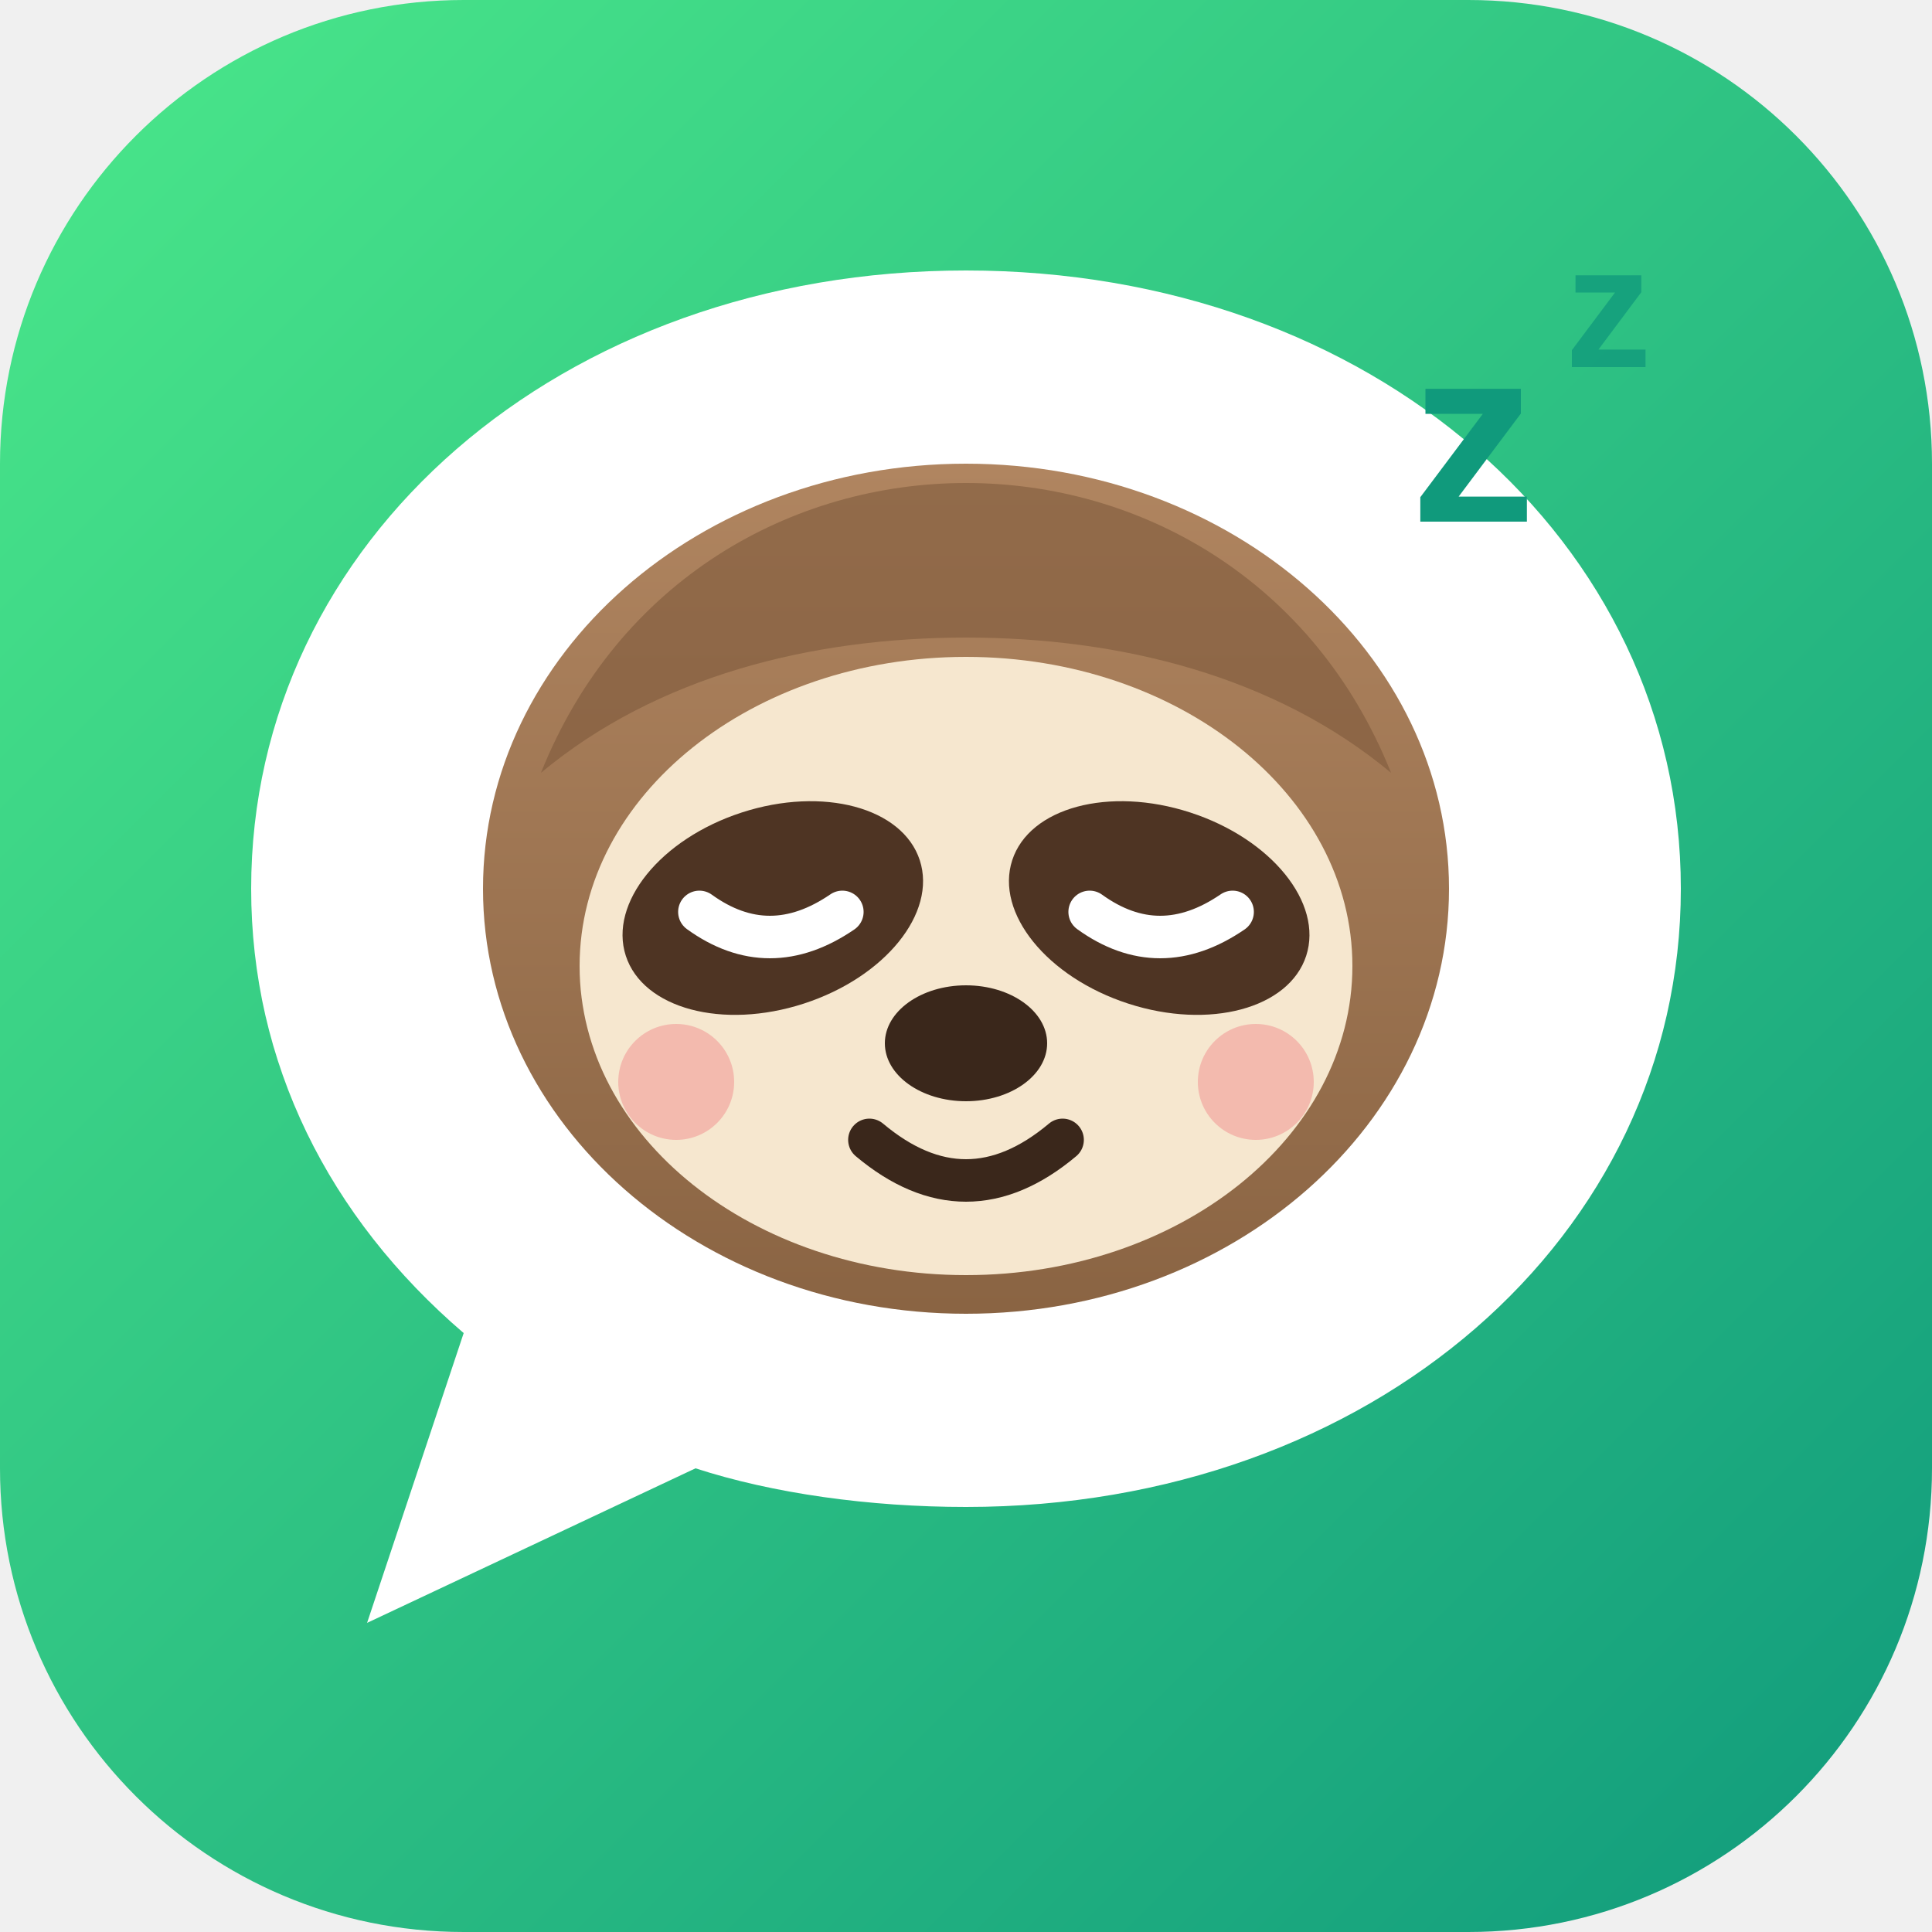
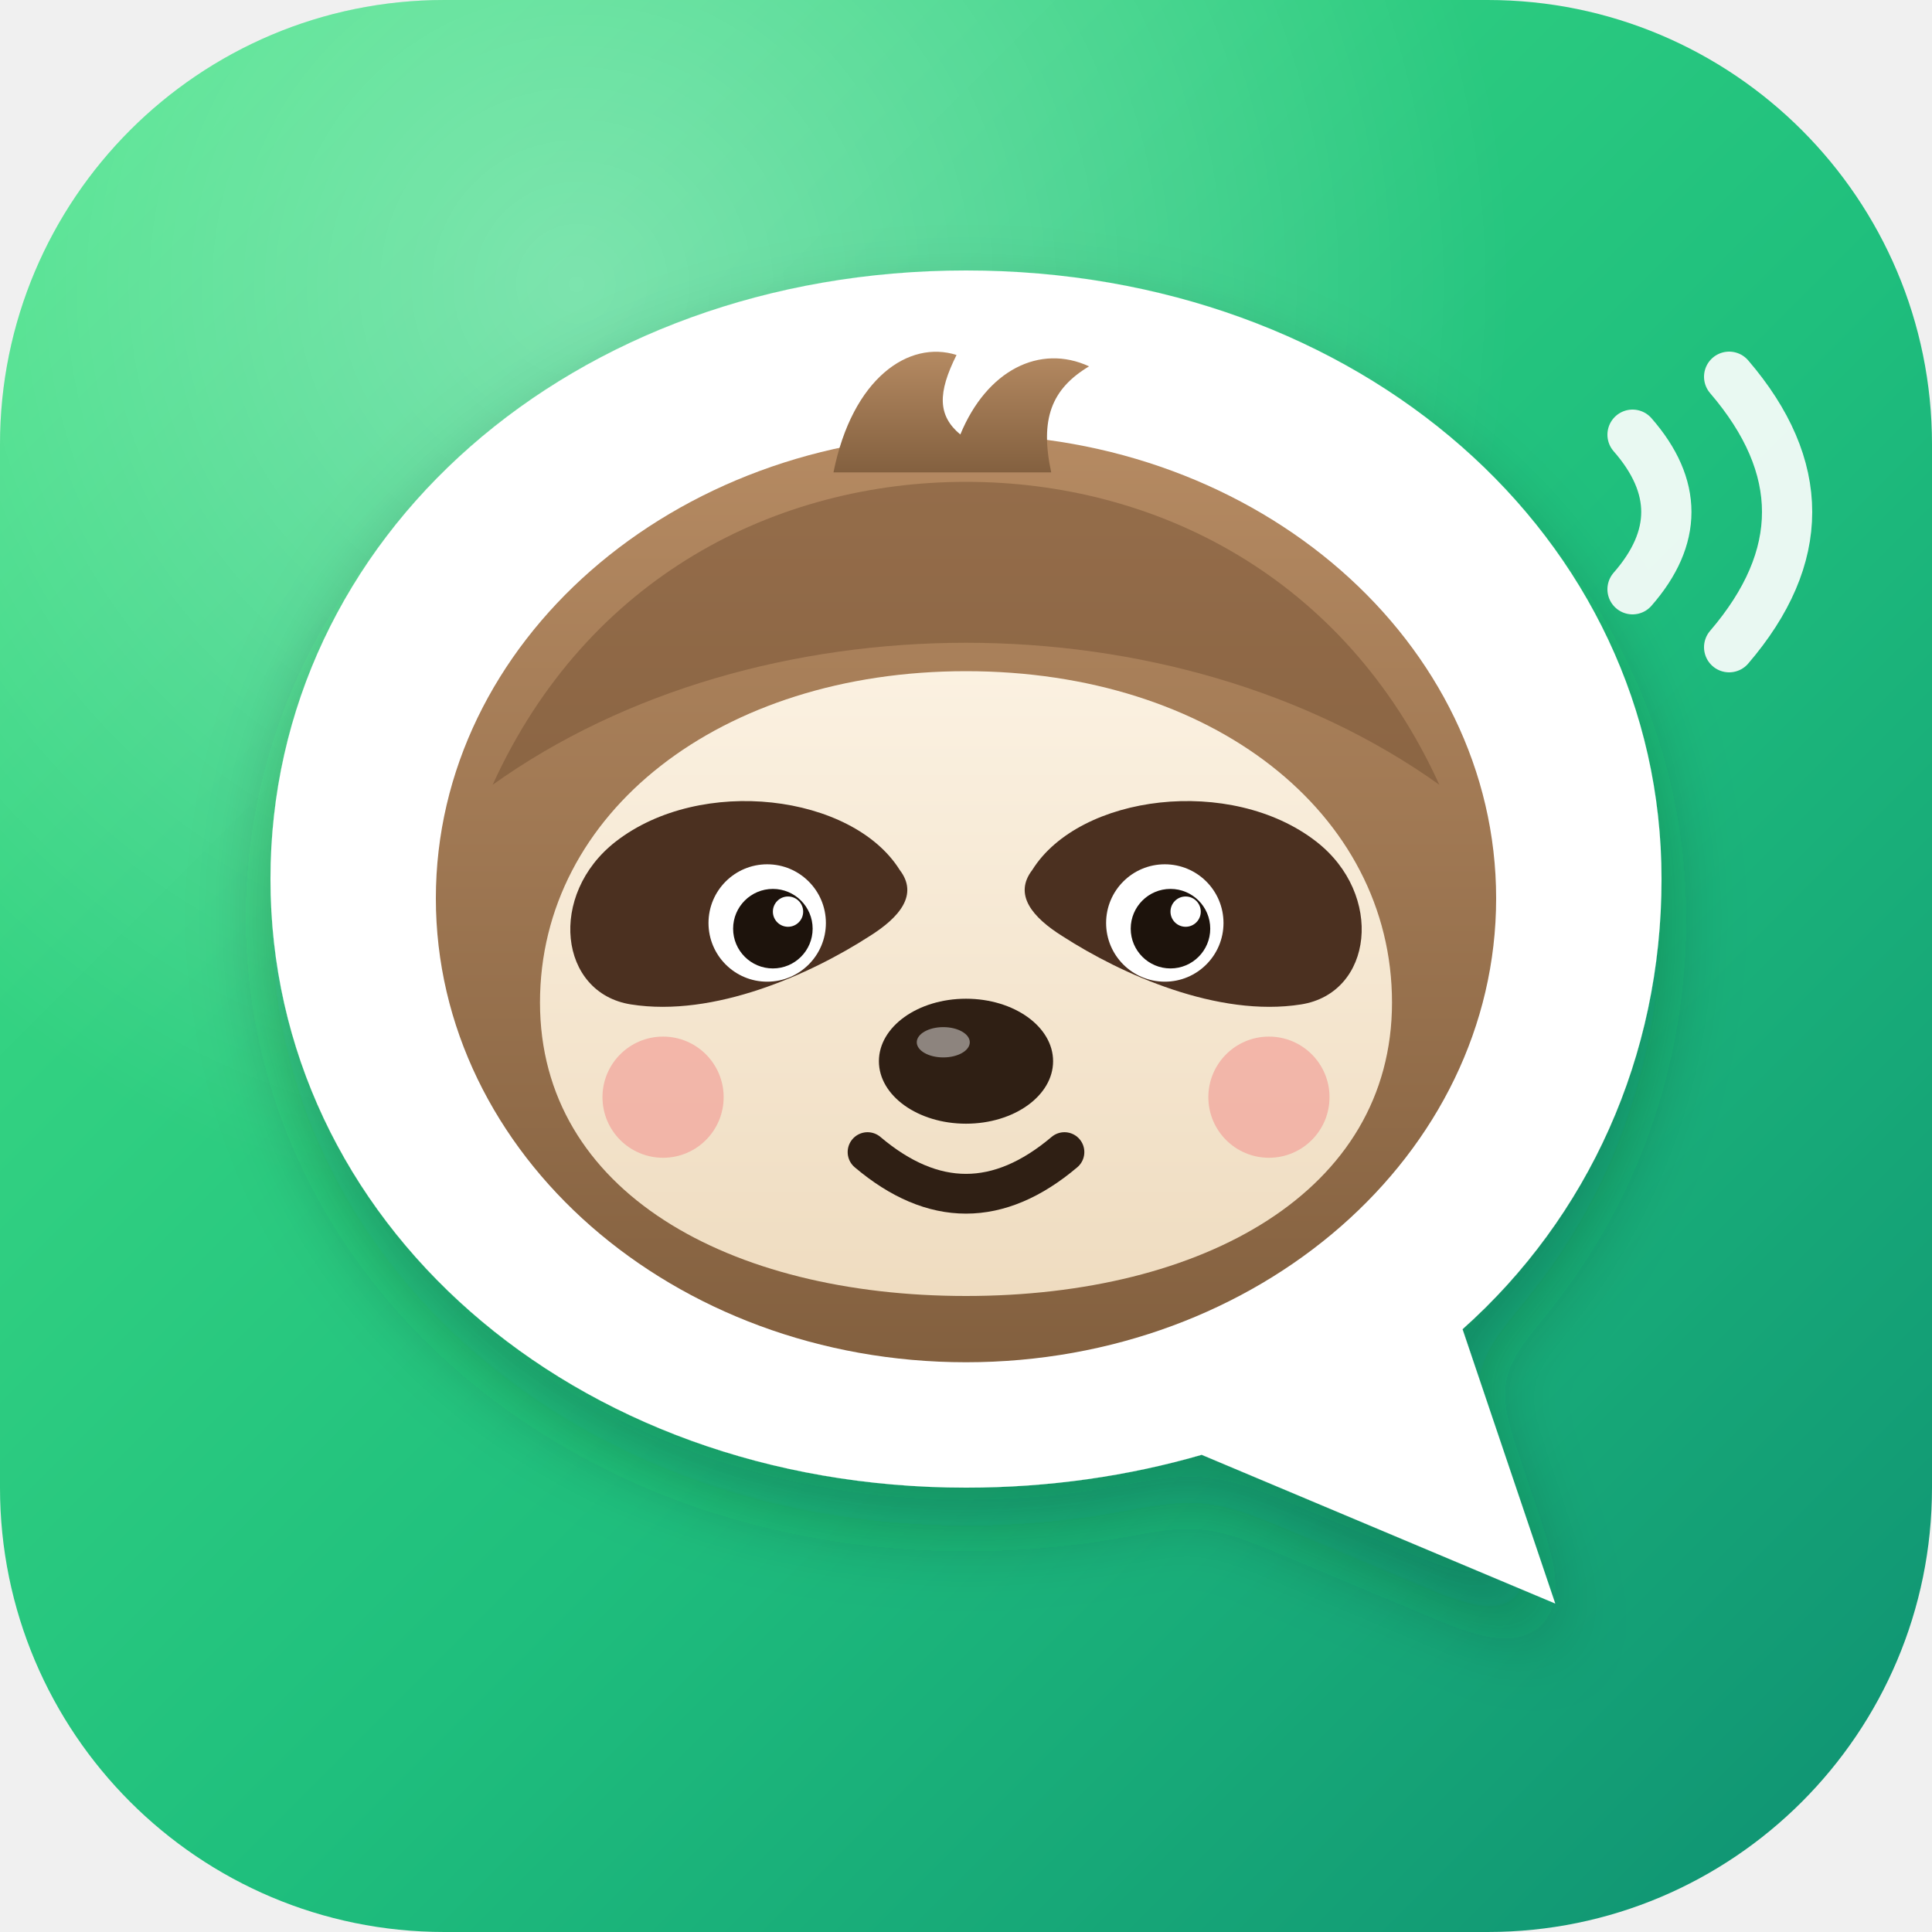
<svg xmlns="http://www.w3.org/2000/svg" viewBox="0 0 100 100">
  <defs>
    <linearGradient id="bg" x1="0" y1="0" x2="1" y2="1">
-       <stop offset="0" stop-color="#4be88a" />
-       <stop offset="1" stop-color="#109a7c" />
+       <stop offset="0" stop-color="#46e486" />
+       <stop offset=".55" stop-color="#1fbf7d" />
+       <stop offset="1" stop-color="#0e8f72" />
    </linearGradient>
+     <radialGradient id="shine" cx=".3" cy=".15" r=".8">
+       <stop offset="0" stop-color="#fff" stop-opacity=".35" />
+       <stop offset=".6" stop-color="#fff" stop-opacity="0" />
+     </radialGradient>
    <linearGradient id="fur" x1="0" y1="0" x2="0" y2="1">
-       <stop offset="0" stop-color="#b08560" />
-       <stop offset="1" stop-color="#8a6443" />
+       <stop offset="0" stop-color="#b58a62" />
+       <stop offset="1" stop-color="#83603f" />
    </linearGradient>
+     <linearGradient id="mask" x1="0" y1="0" x2="0" y2="1">
+       <stop offset="0" stop-color="#fbf1e1" />
+       <stop offset="1" stop-color="#efdcc0" />
+     </linearGradient>
+     <filter id="sh" x="-20%" y="-20%" width="140%" height="140%">
+       <feDropShadow dx="0" dy="2" stdDeviation="2" flood-color="#04331f" flood-opacity=".28" />
+     </filter>
  </defs>
-   <rect width="100" height="100" rx="24" fill="url(#bg)" />
-   <path d="M50 14C29 14 13 28 13 46c0 9 4 17 11 23l-5 15 17-8c4 1.3 9 2 14 2 21 0 37-14 37-32S71 14 50 14z" fill="#fff" />
-   <ellipse cx="50" cy="46" rx="25" ry="22" fill="url(#fur)" />
-   <path d="M28 40c4-10 13-15 22-15s18 5 22 15c-6-5-14-7-22-7s-16 2-22 7z" fill="#7a5638" opacity=".55" />
-   <ellipse cx="50" cy="50" rx="20" ry="16" fill="#f6e7cf" />
-   <ellipse cx="40" cy="47" rx="8" ry="5.2" fill="#4e3423" transform="rotate(-18 40 47)" />
-   <ellipse cx="60" cy="47" rx="8" ry="5.2" fill="#4e3423" transform="rotate(18 60 47)" />
-   <path d="M36.2 47.2q3.6 2.6 7.4 0" stroke="#fff" stroke-width="2.2" fill="none" stroke-linecap="round" />
-   <path d="M56.4 47.2q3.6 2.6 7.4 0" stroke="#fff" stroke-width="2.2" fill="none" stroke-linecap="round" />
-   <ellipse cx="50" cy="54" rx="4.2" ry="3" fill="#3a271b" />
-   <path d="M45 59q5 4.2 10 0" stroke="#3a271b" stroke-width="2.2" fill="none" stroke-linecap="round" />
-   <circle cx="35" cy="56" r="3" fill="#f2a7a0" opacity=".7" />
-   <circle cx="65" cy="56" r="3" fill="#f2a7a0" opacity=".7" />
-   <text x="73" y="27" font-family="Arial Rounded MT Bold,Arial,sans-serif" font-weight="900" font-size="13" fill="#109a7c">z</text>
-   <text x="81" y="19" font-family="Arial Rounded MT Bold,Arial,sans-serif" font-weight="900" font-size="9" fill="#109a7c" opacity=".8">z</text>
+   <rect width="100" height="100" rx="23" fill="url(#bg)" />
+   <rect width="100" height="100" rx="23" fill="url(#shine)" />
+   <path filter="url(#sh)" d="M50 14C29.6 14 14 27.8 14 45.5S29.6 77 50 77c4.3 0 8.4-.6 12.2-1.7L80.5 83l-4.8-14.2C82.2 63 86 54.7 86 45.5 86 27.8 70.4 14 50 14z" fill="#fff" />
+   <g transform="translate(50 46.5) scale(.98)">
+     <ellipse cx="0" cy="0" rx="28" ry="24.5" fill="url(#fur)" />
+     <path d="M-7-22.5c1-5 4-7 6.5-6.2-1 2-1 3.2.2 4.2 1.4-3.4 4.2-4.8 6.8-3.6-2 1.2-2.6 2.8-2 5.6z" fill="url(#fur)" />
+     <path d="M-25-6c5-11 15-16 25-16s20 5 25 16c-7-5-16-7.5-25-7.5S-18-11-25-6z" fill="#6f4c2f" opacity=".45" />
+     <path d="M0-12c13 0 22.5 7.5 22.5 17.5S12.5 21 0 21-22.5 15.5-22.5 5.5-13-12 0-12z" fill="url(#mask)" />
+     <path d="M-3.5-1.5c-2.5-4-10.5-5-15-1.5-3.6 2.8-3 8 .8 8.6 4.4.7 9.5-1.6 12.6-3.6 1.6-1 2.6-2.2 1.6-3.5z" fill="#4b3020" />
+     <path d="M3.5-1.5c2.5-4 10.5-5 15-1.5 3.6 2.8 3 8-.8 8.6-4.4.7-9.5-1.6-12.6-3.6-1.6-1-2.6-2.2-1.6-3.5z" fill="#4b3020" />
+     <circle cx="-10.5" cy="1.3" r="3.1" fill="#fff" />
+     <circle cx="-10.2" cy="1.6" r="2.1" fill="#1d130c" />
+     <circle cx="-9.4" cy="0.7" r=".8" fill="#fff" />
+     <circle cx="10.5" cy="1.3" r="3.1" fill="#fff" />
+     <circle cx="10.8" cy="1.6" r="2.1" fill="#1d130c" />
+     <circle cx="11.6" cy="0.7" r=".8" fill="#fff" />
+     <ellipse cx="0" cy="8.6" rx="4.6" ry="3.3" fill="#2f1f14" />
+     <ellipse cx="-1.2" cy="7.6" rx="1.4" ry=".8" fill="#fff" opacity=".45" />
+     <path d="M-5.2 13.4q5.2 4.4 10.4 0" stroke="#2f1f14" stroke-width="2.1" fill="none" stroke-linecap="round" />
+     <circle cx="-16" cy="10.5" r="3.2" fill="#f2a29a" opacity=".7" />
+     <circle cx="16" cy="10.5" r="3.2" fill="#f2a29a" opacity=".7" />
+   </g>
+   <path d="M84.5 22.5q3.5 4 0 8M89.5 19.5q6 7 0 14" stroke="#fff" stroke-width="2.6" fill="none" stroke-linecap="round" opacity=".9" />
</svg>
